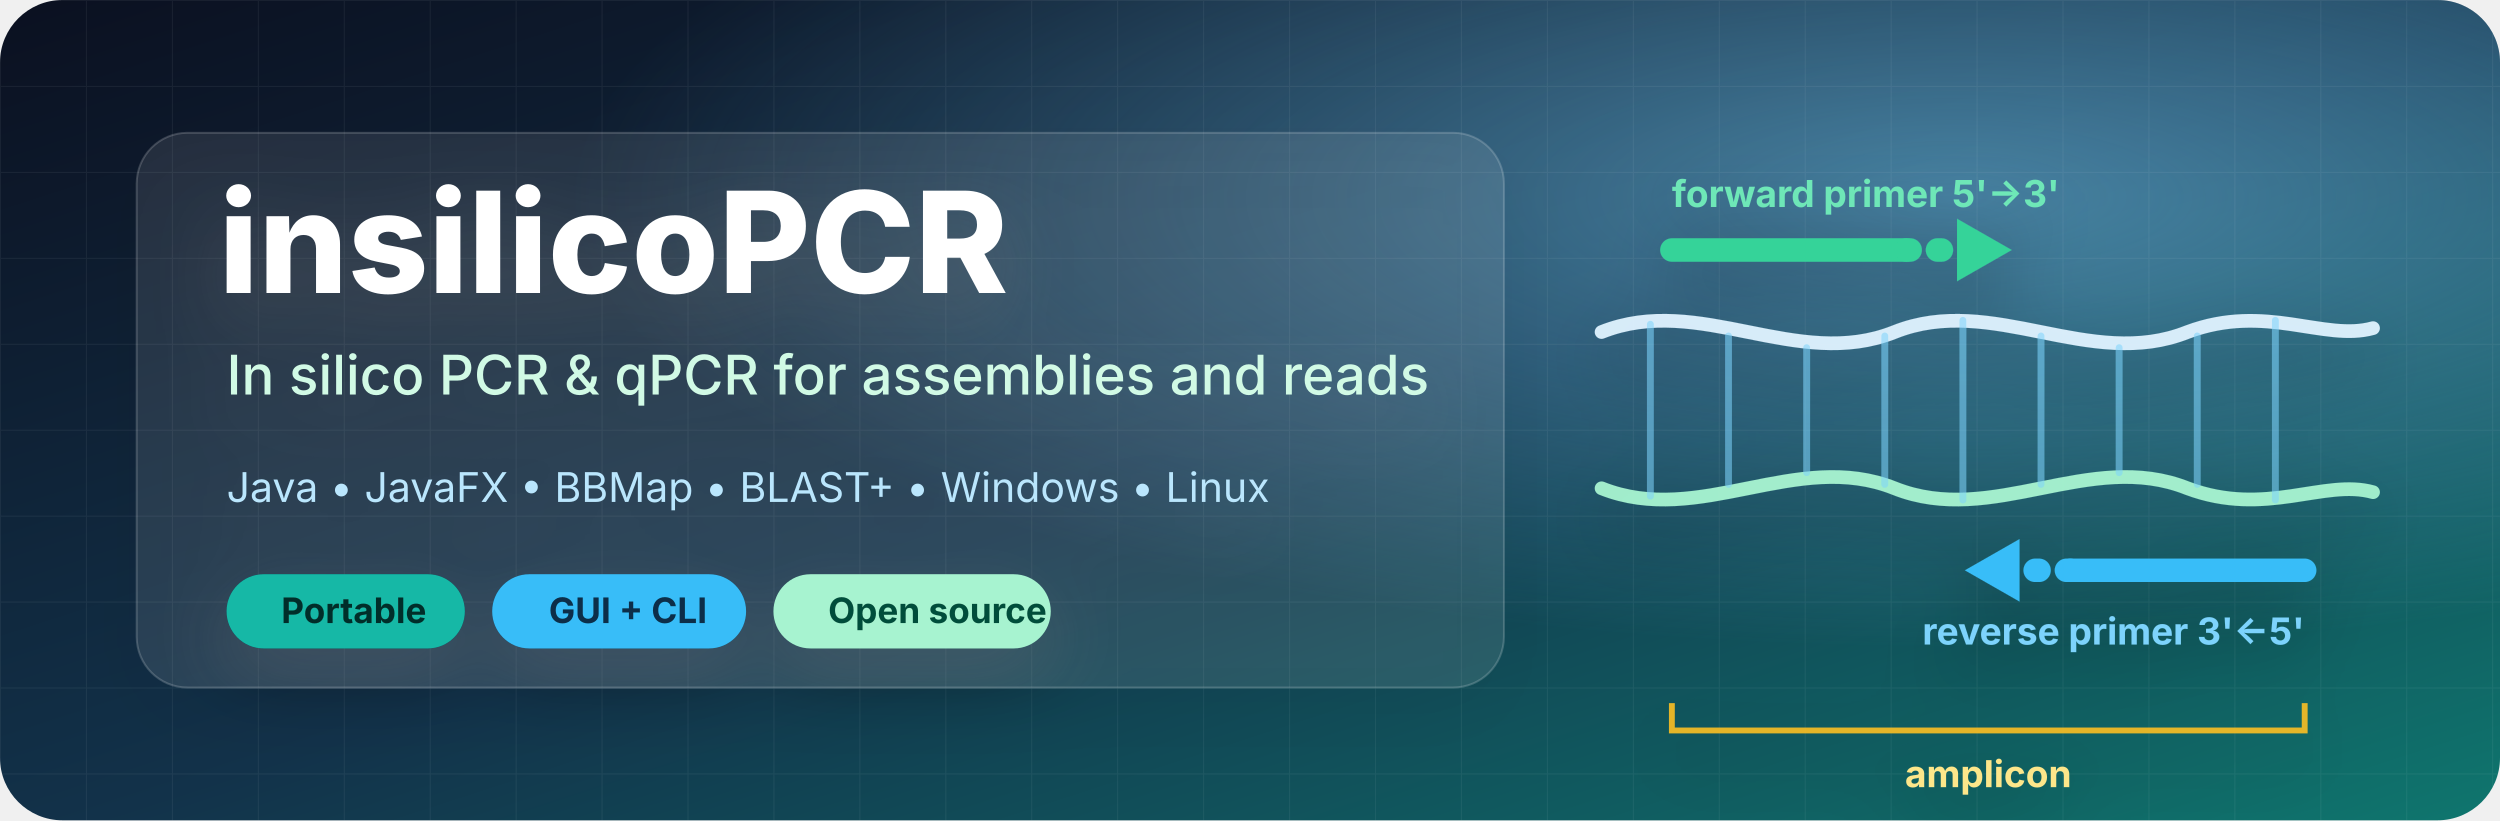
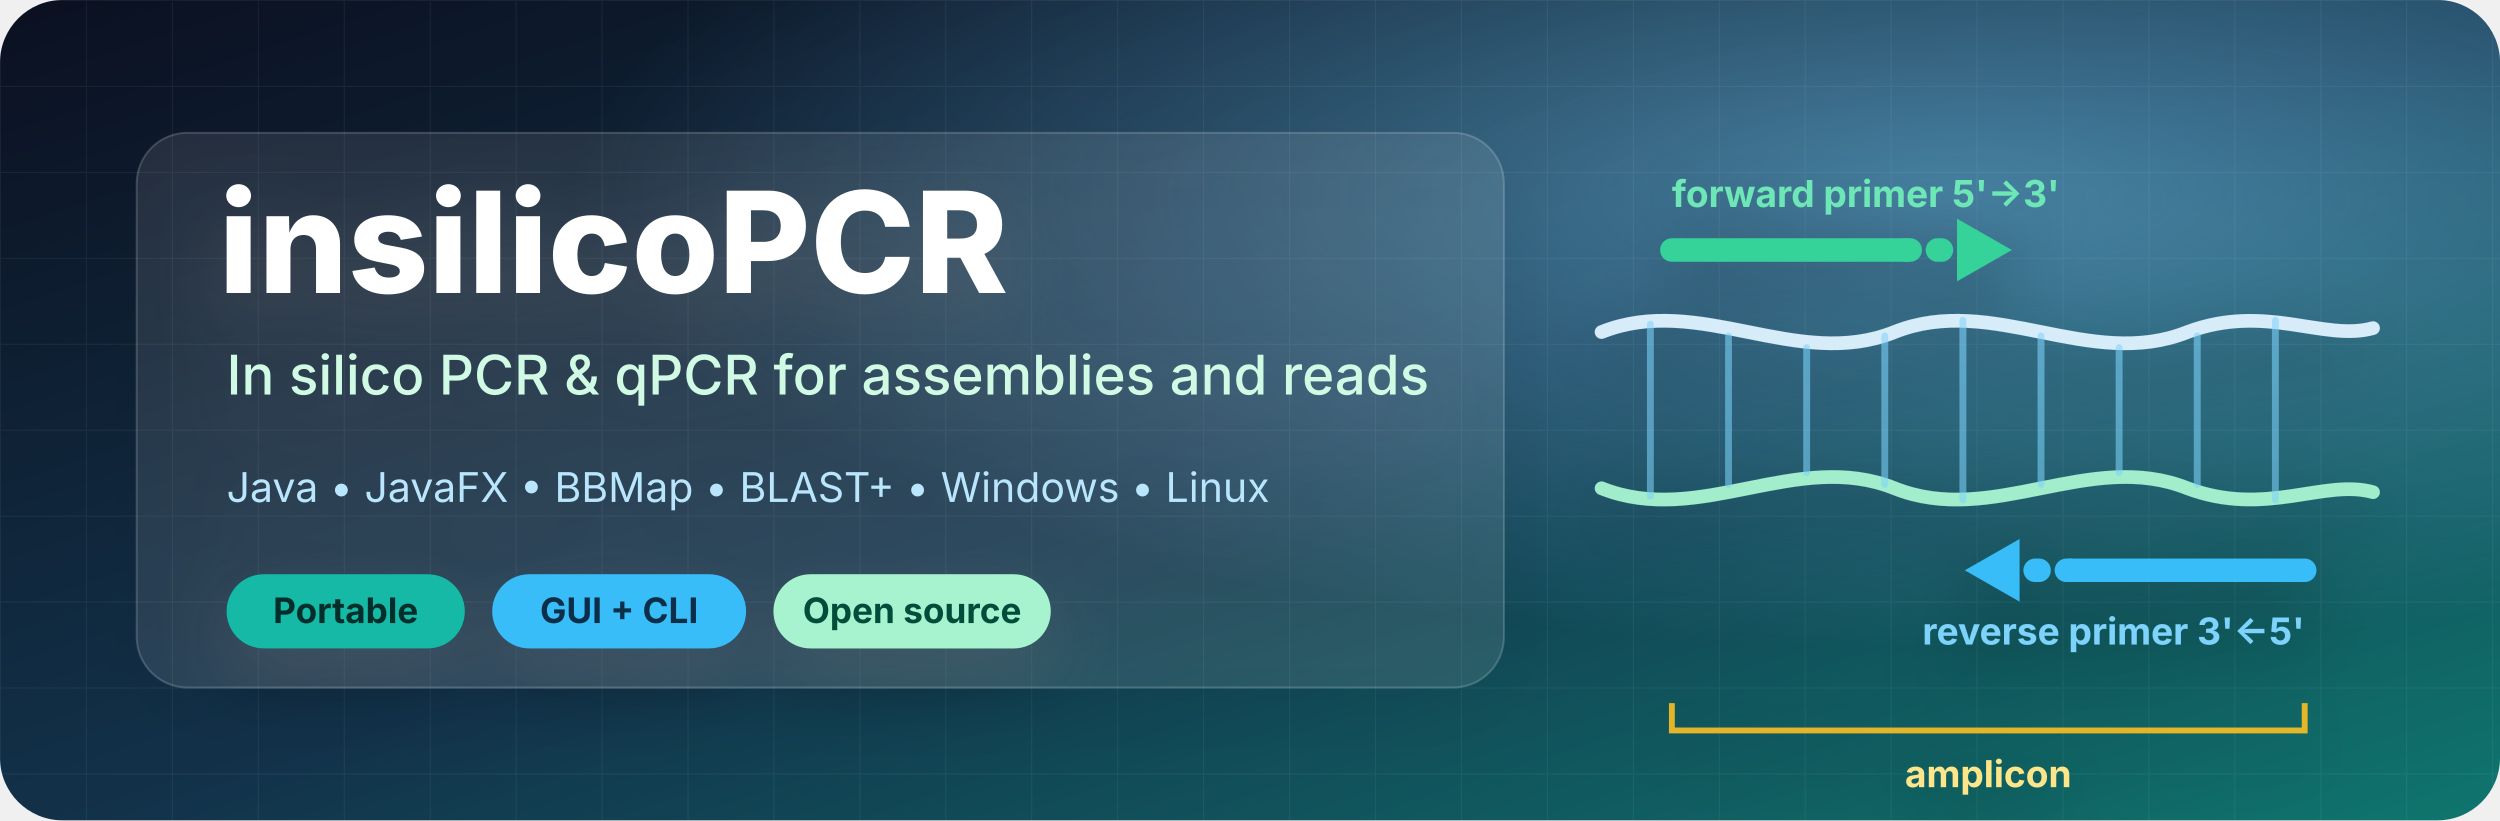
<svg xmlns="http://www.w3.org/2000/svg" width="1280" height="420" viewBox="0 0 1280 420" role="img" aria-labelledby="title desc">
  <defs>
    <linearGradient id="bg" x1="0" y1="0" x2="1" y2="1">
      <stop offset="0%" stop-color="#0B1020" />
      <stop offset="52%" stop-color="#12324A" />
      <stop offset="100%" stop-color="#0F766E" />
    </linearGradient>
    <radialGradient id="glow" cx="78%" cy="24%" r="55%">
      <stop offset="0%" stop-color="#7DD3FC" stop-opacity="0.5" />
      <stop offset="100%" stop-color="#7DD3FC" stop-opacity="0" />
    </radialGradient>
    <filter id="shadow" x="-30%" y="-30%" width="160%" height="160%">
      <feDropShadow dx="0" dy="14" stdDeviation="18" flood-color="#020617" flood-opacity="0.35" />
    </filter>
    <pattern id="grid" width="44" height="44" patternUnits="userSpaceOnUse">
      <path d="M44 0H0V44" fill="none" stroke="#FFFFFF" stroke-opacity="0.055" stroke-width="1" />
    </pattern>
  </defs>
  <rect width="1280" height="420" rx="32" fill="url(#bg)" />
  <rect width="1280" height="420" rx="32" fill="url(#glow)" />
  <rect width="1280" height="420" rx="32" fill="url(#grid)" />
  <g filter="url(#shadow)">
    <rect x="70" y="68" width="700" height="284" rx="26" fill="#FFFFFF" fill-opacity="0.09" stroke="#FFFFFF" stroke-opacity="0.18" />
    <text x="112" y="150" font-family="Inter, Segoe UI, Arial, sans-serif" font-size="72" font-weight="800" fill="#FFFFFF">insilicoPCR</text>
    <text x="116" y="202" font-family="Inter, Segoe UI, Arial, sans-serif" font-size="28" font-weight="500" fill="#D1FAE5">In silico PCR &amp; qPCR for assemblies and reads</text>
    <text x="116" y="257" font-family="Inter, Segoe UI, Arial, sans-serif" font-size="21" fill="#BAE6FD">Java • JavaFX • BBMap • BLAST+ • Windows • Linux</text>
-     <g font-family="Inter, Segoe UI, Arial, sans-serif" font-size="18" font-weight="700">
+     <g font-family="Inter, Segoe UI, Arial, sans-serif" font-size="18" font-weight="700" text-anchor="middle">
      <rect x="116" y="294" width="122" height="38" rx="19" fill="#14B8A6" />
-       <text x="144" y="319" fill="#062F2B">Portable</text>
+       <text x="177" y="319" fill="#062F2B">Portable</text>
      <rect x="252" y="294" width="130" height="38" rx="19" fill="#38BDF8" />
-       <text x="281" y="319" fill="#082F49">GUI + CLI</text>
+       <text x="317" y="319" fill="#082F49">GUI + CLI</text>
      <rect x="396" y="294" width="142" height="38" rx="19" fill="#A7F3D0" />
-       <text x="424" y="319" fill="#064E3B">Open source</text>
+       <text x="467" y="319" fill="#064E3B">Open source</text>
    </g>
  </g>
  <g filter="url(#shadow)">
    <path d="M820 170 C870 150 920 190 970 170 C1020 150 1070 190 1120 170 C1160 155 1190 175 1215 168" stroke="#E0F2FE" stroke-width="7" fill="none" stroke-linecap="round" opacity="0.95" />
    <path d="M820 250 C870 270 920 230 970 250 C1020 270 1070 230 1120 250 C1160 265 1190 245 1215 252" stroke="#A7F3D0" stroke-width="7" fill="none" stroke-linecap="round" opacity="0.95" />
    <g stroke="#7DD3FC" stroke-width="3.5" stroke-linecap="round" opacity="0.55">
      <line x1="845" y1="166" x2="845" y2="254" />
      <line x1="885" y1="172" x2="885" y2="248" />
      <line x1="925" y1="178" x2="925" y2="242" />
      <line x1="965" y1="172" x2="965" y2="248" />
      <line x1="1005" y1="164" x2="1005" y2="256" />
      <line x1="1045" y1="172" x2="1045" y2="248" />
      <line x1="1085" y1="178" x2="1085" y2="242" />
      <line x1="1125" y1="172" x2="1125" y2="248" />
      <line x1="1165" y1="164" x2="1165" y2="256" />
    </g>
    <g>
      <path d="M856 128 L976 128" stroke="#34D399" stroke-width="12" stroke-linecap="round" />
      <path d="M976 128 L1002 128" stroke="#34D399" stroke-width="12" stroke-linecap="round" stroke-dasharray="2 14" />
      <path d="M1002 112 L1030 128 L1002 144 Z" fill="#34D399" />
      <text x="856" y="106" font-family="Inter, Segoe UI, Arial, sans-serif" font-size="19" font-weight="700" fill="#6EE7B7">forward primer 5'→3'</text>
    </g>
    <g>
      <path d="M1180 292 L1060 292" stroke="#38BDF8" stroke-width="12" stroke-linecap="round" />
      <path d="M1060 292 L1034 292" stroke="#38BDF8" stroke-width="12" stroke-linecap="round" stroke-dasharray="2 14" />
      <path d="M1034 276 L1006 292 L1034 308 Z" fill="#38BDF8" />
      <text x="1180" y="330" text-anchor="end" font-family="Inter, Segoe UI, Arial, sans-serif" font-size="19" font-weight="700" fill="#7DD3FC">reverse primer 3'←5'</text>
    </g>
    <g stroke="#FBBF24" stroke-width="3" fill="none" opacity="0.9">
      <path d="M856 360 L856 374 L1180 374 L1180 360" />
    </g>
    <text x="1018" y="403" text-anchor="middle" font-family="Inter, Segoe UI, Arial, sans-serif" font-size="19" font-weight="700" fill="#FDE68A">amplicon</text>
  </g>
</svg>
